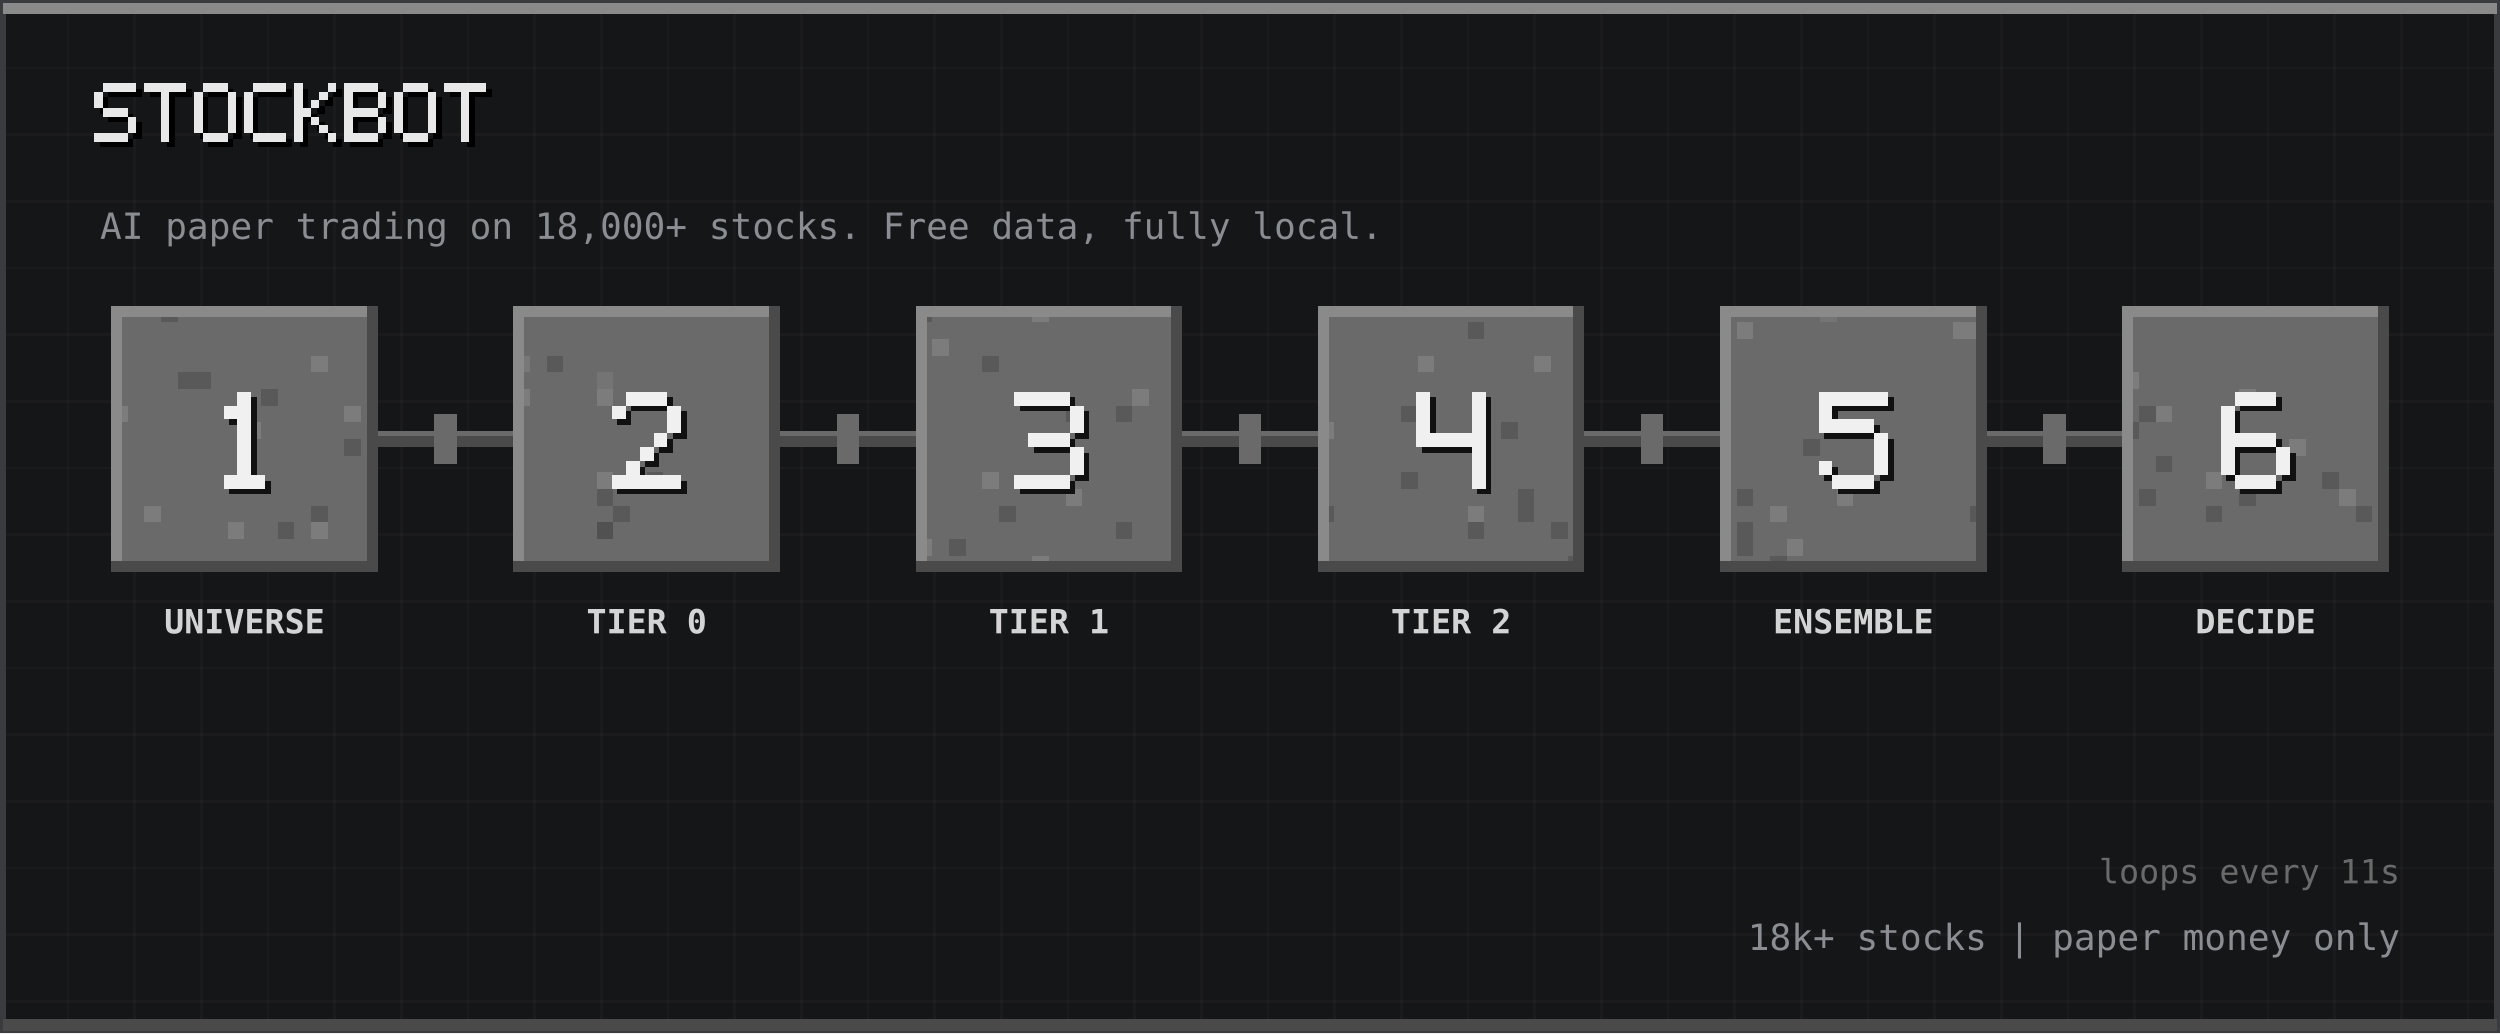
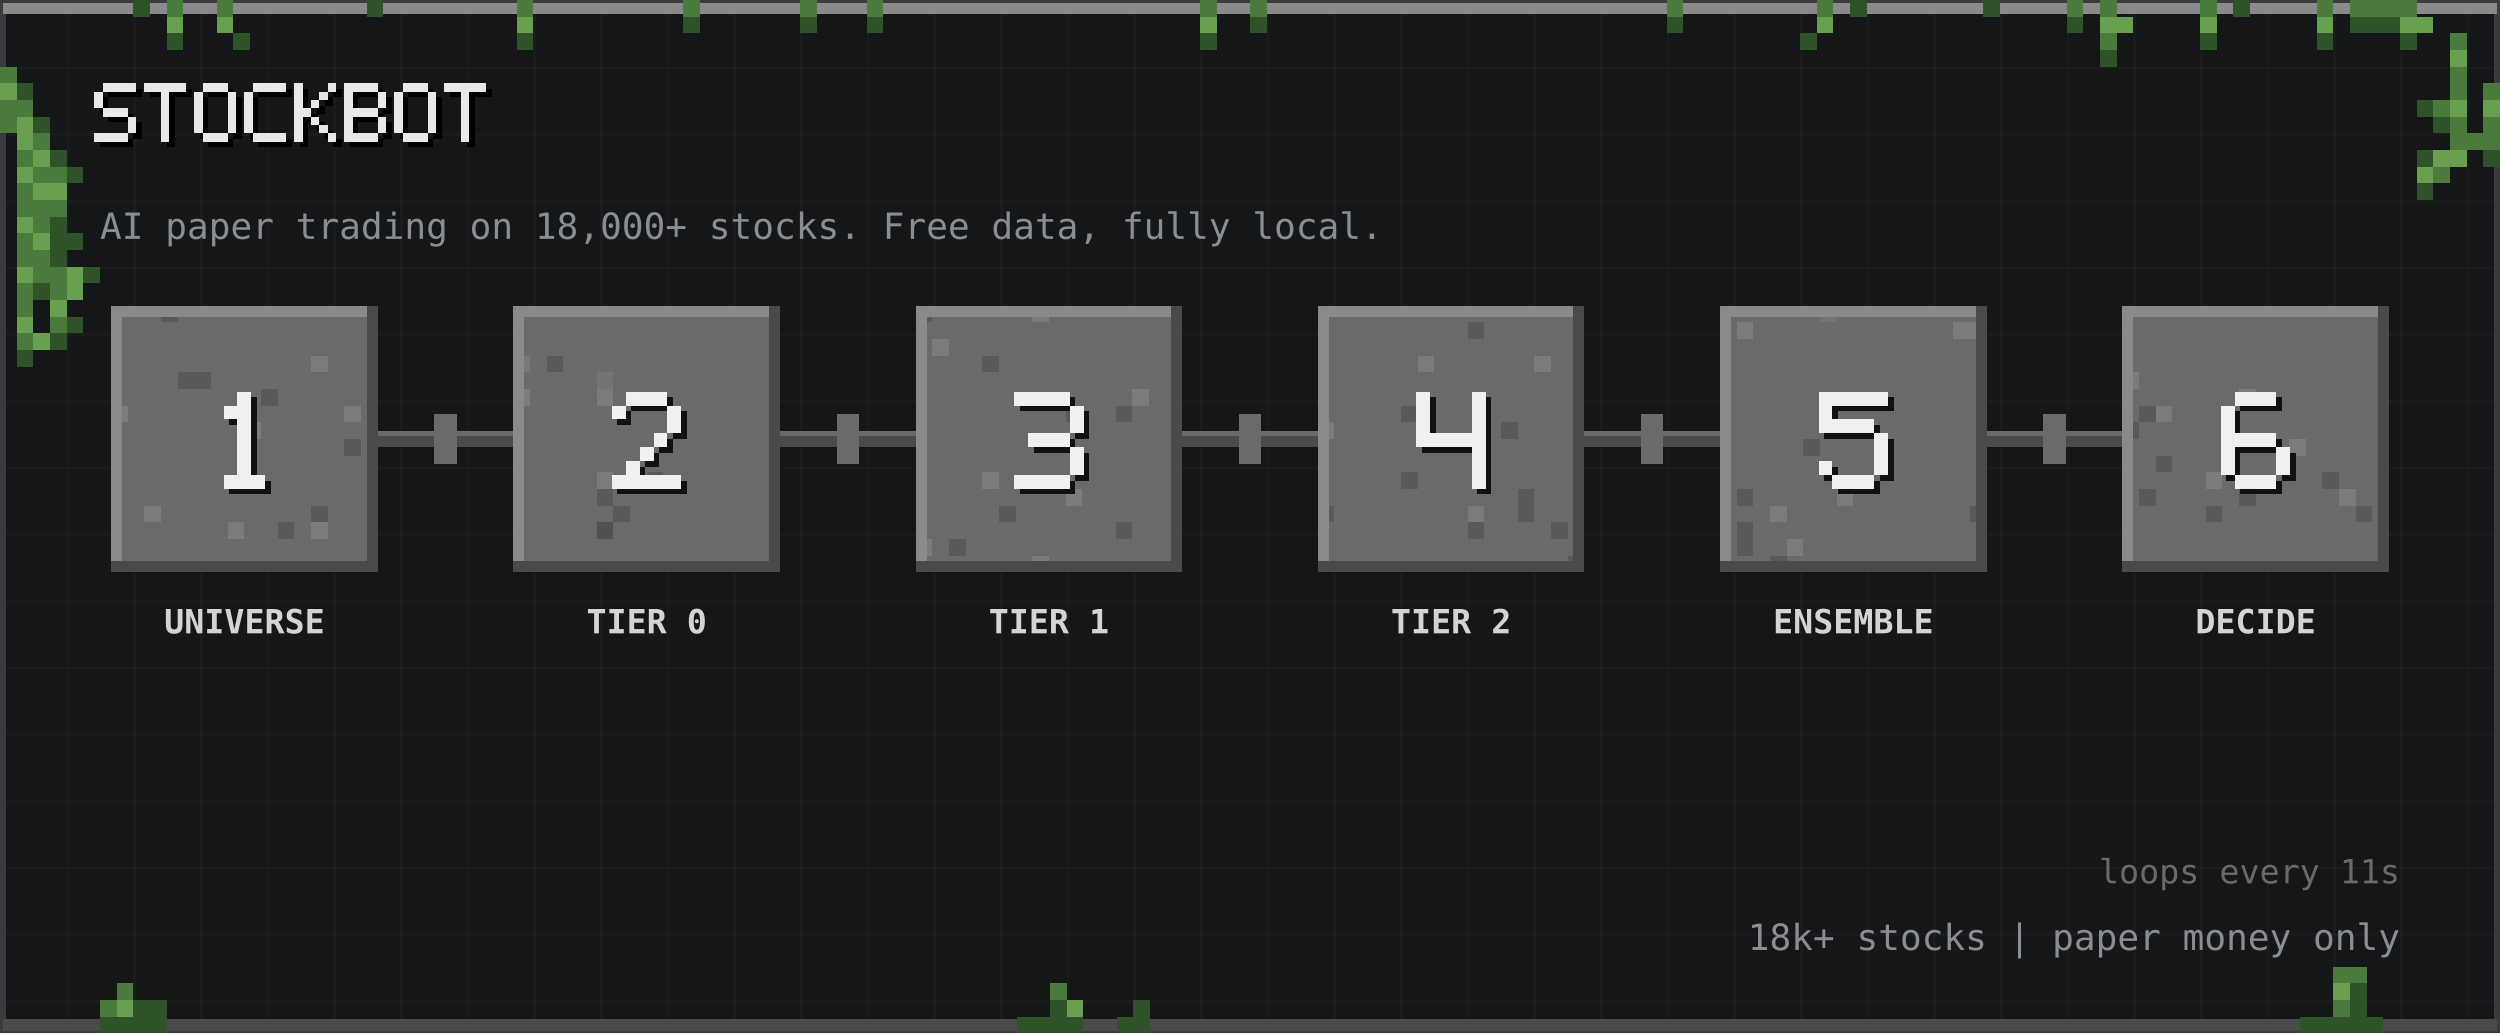
<svg xmlns="http://www.w3.org/2000/svg" width="900" height="372" viewBox="0 0 900 372" shape-rendering="crispEdges" role="img" aria-label="StockBot pipeline animation">
  <style>@keyframes h0{0%,3.51%{opacity:0}4.51%,17.54%{opacity:1}18.74%,100%{opacity:0}}.h0{animation:h0 11.4s linear infinite}@keyframes c0{0%,3.51%{opacity:0;transform:translateX(-8px)}4.51%,17.04%{opacity:1;transform:none}18.34%,100%{opacity:0}}.c0{animation:c0 11.4s linear infinite}@keyframes h1{0%,17.54%{opacity:0}18.54%,31.58%{opacity:1}32.78%,100%{opacity:0}}.h1{animation:h1 11.4s linear infinite}@keyframes c1{0%,17.54%{opacity:0;transform:translateX(-8px)}18.54%,31.08%{opacity:1;transform:none}32.38%,100%{opacity:0}}.c1{animation:c1 11.4s linear infinite}@keyframes h2{0%,31.58%{opacity:0}32.58%,45.61%{opacity:1}46.81%,100%{opacity:0}}.h2{animation:h2 11.4s linear infinite}@keyframes c2{0%,31.58%{opacity:0;transform:translateX(-8px)}32.58%,45.11%{opacity:1;transform:none}46.41%,100%{opacity:0}}.c2{animation:c2 11.4s linear infinite}@keyframes h3{0%,45.61%{opacity:0}46.61%,59.65%{opacity:1}60.85%,100%{opacity:0}}.h3{animation:h3 11.4s linear infinite}@keyframes c3{0%,45.61%{opacity:0;transform:translateX(-8px)}46.61%,59.15%{opacity:1;transform:none}60.45%,100%{opacity:0}}.c3{animation:c3 11.4s linear infinite}@keyframes h4{0%,59.65%{opacity:0}60.65%,73.68%{opacity:1}74.88%,100%{opacity:0}}.h4{animation:h4 11.4s linear infinite}@keyframes c4{0%,59.65%{opacity:0;transform:translateX(-8px)}60.65%,73.18%{opacity:1;transform:none}74.48%,100%{opacity:0}}.c4{animation:c4 11.4s linear infinite}@keyframes h5{0%,73.68%{opacity:0}74.68%,87.72%{opacity:1}88.92%,100%{opacity:0}}.h5{animation:h5 11.4s linear infinite}@keyframes c5{0%,73.68%{opacity:0;transform:translateX(-8px)}74.68%,87.22%{opacity:1;transform:none}88.52%,100%{opacity:0}}.c5{animation:c5 11.4s linear infinite}@keyframes it{0%{transform:translateX(0);opacity:0}3.50%{opacity:0}3.51%{opacity:1;transform:translateX(0.0px)}11.23%{transform:translateX(0.0px)}17.54%{transform:translateX(144.8px)}25.26%{transform:translateX(144.8px)}31.58%{transform:translateX(289.6px)}39.30%{transform:translateX(289.6px)}45.61%{transform:translateX(434.4px)}53.33%{transform:translateX(434.4px)}59.65%{transform:translateX(579.2px)}67.37%{transform:translateX(579.2px)}73.68%{transform:translateX(724.0px)}81.40%{transform:translateX(724.0px)}87.52%{opacity:1;transform:translateX(724.0px)}88.72%,100%{opacity:0;transform:translateX(724.0px)}}.it{animation:it 11.4s linear infinite}</style>
  <rect width="900" height="372" fill="#151618" />
  <rect x="0" y="0" width="1" height="372" fill="#ffffff" opacity=".025" />
  <rect x="24" y="0" width="1" height="372" fill="#ffffff" opacity=".025" />
  <rect x="48" y="0" width="1" height="372" fill="#ffffff" opacity=".025" />
  <rect x="72" y="0" width="1" height="372" fill="#ffffff" opacity=".025" />
  <rect x="96" y="0" width="1" height="372" fill="#ffffff" opacity=".025" />
  <rect x="120" y="0" width="1" height="372" fill="#ffffff" opacity=".025" />
  <rect x="144" y="0" width="1" height="372" fill="#ffffff" opacity=".025" />
  <rect x="168" y="0" width="1" height="372" fill="#ffffff" opacity=".025" />
  <rect x="192" y="0" width="1" height="372" fill="#ffffff" opacity=".025" />
  <rect x="216" y="0" width="1" height="372" fill="#ffffff" opacity=".025" />
  <rect x="240" y="0" width="1" height="372" fill="#ffffff" opacity=".025" />
  <rect x="264" y="0" width="1" height="372" fill="#ffffff" opacity=".025" />
  <rect x="288" y="0" width="1" height="372" fill="#ffffff" opacity=".025" />
  <rect x="312" y="0" width="1" height="372" fill="#ffffff" opacity=".025" />
  <rect x="336" y="0" width="1" height="372" fill="#ffffff" opacity=".025" />
  <rect x="360" y="0" width="1" height="372" fill="#ffffff" opacity=".025" />
  <rect x="384" y="0" width="1" height="372" fill="#ffffff" opacity=".025" />
  <rect x="408" y="0" width="1" height="372" fill="#ffffff" opacity=".025" />
  <rect x="432" y="0" width="1" height="372" fill="#ffffff" opacity=".025" />
  <rect x="456" y="0" width="1" height="372" fill="#ffffff" opacity=".025" />
  <rect x="480" y="0" width="1" height="372" fill="#ffffff" opacity=".025" />
  <rect x="504" y="0" width="1" height="372" fill="#ffffff" opacity=".025" />
  <rect x="528" y="0" width="1" height="372" fill="#ffffff" opacity=".025" />
  <rect x="552" y="0" width="1" height="372" fill="#ffffff" opacity=".025" />
  <rect x="576" y="0" width="1" height="372" fill="#ffffff" opacity=".025" />
  <rect x="600" y="0" width="1" height="372" fill="#ffffff" opacity=".025" />
  <rect x="624" y="0" width="1" height="372" fill="#ffffff" opacity=".025" />
  <rect x="648" y="0" width="1" height="372" fill="#ffffff" opacity=".025" />
  <rect x="672" y="0" width="1" height="372" fill="#ffffff" opacity=".025" />
  <rect x="696" y="0" width="1" height="372" fill="#ffffff" opacity=".025" />
  <rect x="720" y="0" width="1" height="372" fill="#ffffff" opacity=".025" />
  <rect x="744" y="0" width="1" height="372" fill="#ffffff" opacity=".025" />
  <rect x="768" y="0" width="1" height="372" fill="#ffffff" opacity=".025" />
  <rect x="792" y="0" width="1" height="372" fill="#ffffff" opacity=".025" />
  <rect x="816" y="0" width="1" height="372" fill="#ffffff" opacity=".025" />
  <rect x="840" y="0" width="1" height="372" fill="#ffffff" opacity=".025" />
  <rect x="864" y="0" width="1" height="372" fill="#ffffff" opacity=".025" />
  <rect x="888" y="0" width="1" height="372" fill="#ffffff" opacity=".025" />
  <rect x="0" y="0" width="900" height="1" fill="#ffffff" opacity=".025" />
  <rect x="0" y="24" width="900" height="1" fill="#ffffff" opacity=".025" />
  <rect x="0" y="48" width="900" height="1" fill="#ffffff" opacity=".025" />
  <rect x="0" y="72" width="900" height="1" fill="#ffffff" opacity=".025" />
  <rect x="0" y="96" width="900" height="1" fill="#ffffff" opacity=".025" />
  <rect x="0" y="120" width="900" height="1" fill="#ffffff" opacity=".025" />
  <rect x="0" y="144" width="900" height="1" fill="#ffffff" opacity=".025" />
  <rect x="0" y="168" width="900" height="1" fill="#ffffff" opacity=".025" />
  <rect x="0" y="192" width="900" height="1" fill="#ffffff" opacity=".025" />
  <rect x="0" y="216" width="900" height="1" fill="#ffffff" opacity=".025" />
  <rect x="0" y="240" width="900" height="1" fill="#ffffff" opacity=".025" />
  <rect x="0" y="264" width="900" height="1" fill="#ffffff" opacity=".025" />
  <rect x="0" y="288" width="900" height="1" fill="#ffffff" opacity=".025" />
  <rect x="0" y="312" width="900" height="1" fill="#ffffff" opacity=".025" />
  <rect x="0" y="336" width="900" height="1" fill="#ffffff" opacity=".025" />
  <rect x="0" y="360" width="900" height="1" fill="#ffffff" opacity=".025" />
  <rect x="1" y="1" width="898" height="370" fill="none" stroke="#3a3b3f" stroke-width="2" />
  <rect x="1" y="1" width="898" height="4" fill="#8a8a8a" />
  <rect x="1" y="367" width="898" height="4" fill="#4a4a4a" />
  <path fill="#000000" d="M39 32h12v3h-12zM36 35h3v3h-3zM36 38h3v3h-3zM39 41h9v3h-9zM48 44h3v3h-3zM48 47h3v3h-3zM36 50h12v3h-12zM54 32h15v3h-15zM60 35h3v3h-3zM60 38h3v3h-3zM60 41h3v3h-3zM60 44h3v3h-3zM60 47h3v3h-3zM60 50h3v3h-3zM75 32h9v3h-9zM72 35h3v3h-3zM84 35h3v3h-3zM72 38h3v3h-3zM84 38h3v3h-3zM72 41h3v3h-3zM84 41h3v3h-3zM72 44h3v3h-3zM84 44h3v3h-3zM72 47h3v3h-3zM84 47h3v3h-3zM75 50h9v3h-9zM93 32h12v3h-12zM90 35h3v3h-3zM90 38h3v3h-3zM90 41h3v3h-3zM90 44h3v3h-3zM90 47h3v3h-3zM93 50h12v3h-12zM108 32h3v3h-3zM120 32h3v3h-3zM108 35h3v3h-3zM117 35h3v3h-3zM108 38h3v3h-3zM114 38h3v3h-3zM108 41h6v3h-6zM108 44h3v3h-3zM114 44h3v3h-3zM108 47h3v3h-3zM117 47h3v3h-3zM108 50h3v3h-3zM120 50h3v3h-3zM126 32h12v3h-12zM126 35h3v3h-3zM138 35h3v3h-3zM126 38h3v3h-3zM138 38h3v3h-3zM126 41h12v3h-12zM126 44h3v3h-3zM138 44h3v3h-3zM126 47h3v3h-3zM138 47h3v3h-3zM126 50h12v3h-12zM147 32h9v3h-9zM144 35h3v3h-3zM156 35h3v3h-3zM144 38h3v3h-3zM156 38h3v3h-3zM144 41h3v3h-3zM156 41h3v3h-3zM144 44h3v3h-3zM156 44h3v3h-3zM144 47h3v3h-3zM156 47h3v3h-3zM147 50h9v3h-9zM162 32h15v3h-15zM168 35h3v3h-3zM168 38h3v3h-3zM168 41h3v3h-3zM168 44h3v3h-3zM168 47h3v3h-3zM168 50h3v3h-3z" />
  <path fill="#e8e8e8" d="M37 30h12v3h-12zM34 33h3v3h-3zM34 36h3v3h-3zM37 39h9v3h-9zM46 42h3v3h-3zM46 45h3v3h-3zM34 48h12v3h-12zM52 30h15v3h-15zM58 33h3v3h-3zM58 36h3v3h-3zM58 39h3v3h-3zM58 42h3v3h-3zM58 45h3v3h-3zM58 48h3v3h-3zM73 30h9v3h-9zM70 33h3v3h-3zM82 33h3v3h-3zM70 36h3v3h-3zM82 36h3v3h-3zM70 39h3v3h-3zM82 39h3v3h-3zM70 42h3v3h-3zM82 42h3v3h-3zM70 45h3v3h-3zM82 45h3v3h-3zM73 48h9v3h-9zM91 30h12v3h-12zM88 33h3v3h-3zM88 36h3v3h-3zM88 39h3v3h-3zM88 42h3v3h-3zM88 45h3v3h-3zM91 48h12v3h-12zM106 30h3v3h-3zM118 30h3v3h-3zM106 33h3v3h-3zM115 33h3v3h-3zM106 36h3v3h-3zM112 36h3v3h-3zM106 39h6v3h-6zM106 42h3v3h-3zM112 42h3v3h-3zM106 45h3v3h-3zM115 45h3v3h-3zM106 48h3v3h-3zM118 48h3v3h-3zM124 30h12v3h-12zM124 33h3v3h-3zM136 33h3v3h-3zM124 36h3v3h-3zM136 36h3v3h-3zM124 39h12v3h-12zM124 42h3v3h-3zM136 42h3v3h-3zM124 45h3v3h-3zM136 45h3v3h-3zM124 48h12v3h-12zM145 30h9v3h-9zM142 33h3v3h-3zM154 33h3v3h-3zM142 36h3v3h-3zM154 36h3v3h-3zM142 39h3v3h-3zM154 39h3v3h-3zM142 42h3v3h-3zM154 42h3v3h-3zM142 45h3v3h-3zM154 45h3v3h-3zM145 48h9v3h-9zM160 30h15v3h-15zM166 33h3v3h-3zM166 36h3v3h-3zM166 39h3v3h-3zM166 42h3v3h-3zM166 45h3v3h-3zM166 48h3v3h-3z" />
  <text x="36" y="86" font-size="13" fill="#8a8d92" font-family="'DejaVu Sans Mono',Consolas,'Courier New',monospace">AI paper trading on 18,000+ stocks. Free data, fully local.</text>
  <rect x="88.0" y="155" width="724.0" height="6" fill="#4a4a4a" />
  <rect x="88.0" y="155" width="724.0" height="2" fill="#6a6a6a" />
  <rect x="156.4" y="149" width="8" height="18" fill="#6a6a6a" />
  <rect x="301.2" y="149" width="8" height="18" fill="#6a6a6a" />
  <rect x="446.0" y="149" width="8" height="18" fill="#6a6a6a" />
  <rect x="590.8" y="149" width="8" height="18" fill="#6a6a6a" />
  <rect x="735.6" y="149" width="8" height="18" fill="#6a6a6a" />
  <rect x="40.0" y="110.0" width="96" height="96" fill="#6a6a6a" />
  <rect x="58.0" y="110.0" width="6" height="6" fill="#4a4a4a" opacity=".55" />
  <rect x="88.0" y="152.0" width="6" height="6" fill="#8a8a8a" opacity=".55" />
  <rect x="124.0" y="158.0" width="6" height="6" fill="#4a4a4a" opacity=".55" />
  <rect x="70.0" y="134.0" width="6" height="6" fill="#4a4a4a" opacity=".55" />
  <rect x="64.0" y="134.0" width="6" height="6" fill="#4a4a4a" opacity=".55" />
  <rect x="112.0" y="182.0" width="6" height="6" fill="#4a4a4a" opacity=".55" />
  <rect x="40.0" y="146.0" width="6" height="6" fill="#8a8a8a" opacity=".55" />
  <rect x="52.0" y="182.0" width="6" height="6" fill="#8a8a8a" opacity=".55" />
  <rect x="112.0" y="128.0" width="6" height="6" fill="#8a8a8a" opacity=".55" />
  <rect x="112.0" y="188.0" width="6" height="6" fill="#8a8a8a" opacity=".55" />
  <rect x="82.0" y="188.0" width="6" height="6" fill="#8a8a8a" opacity=".55" />
  <rect x="94.0" y="140.0" width="6" height="6" fill="#4a4a4a" opacity=".55" />
  <rect x="100.0" y="188.0" width="6" height="6" fill="#4a4a4a" opacity=".55" />
  <rect x="124.0" y="146.0" width="6" height="6" fill="#8a8a8a" opacity=".55" />
  <rect x="40.0" y="110.0" width="96" height="4" fill="#8a8a8a" />
  <rect x="40.0" y="110.0" width="4" height="96" fill="#8a8a8a" />
  <rect x="40.0" y="202.0" width="96" height="4" fill="#4a4a4a" />
  <rect x="132.0" y="110.0" width="4" height="96" fill="#4a4a4a" />
  <path fill="#111111" d="M87.5 143h5v5h-5zM82.5 148h10v5h-10zM87.5 153h5v5h-5zM87.5 158h5v5h-5zM87.5 163h5v5h-5zM87.5 168h5v5h-5zM82.5 173h15v5h-15z" />
  <path fill="#f0f0f0" d="M85.5 141h5v5h-5zM80.5 146h10v5h-10zM85.5 151h5v5h-5zM85.5 156h5v5h-5zM85.5 161h5v5h-5zM85.5 166h5v5h-5zM80.5 171h15v5h-15z" />
  <g class="h0" opacity="0">
    <rect x="36.0" y="106.0" width="104" height="104" fill="none" stroke="#d9a441" stroke-width="4" />
  </g>
  <text x="88.0" y="228.0" font-size="12" font-weight="bold" text-anchor="middle" fill="#d4d4d4" font-family="'DejaVu Sans Mono',Consolas,'Courier New',monospace">UNIVERSE</text>
  <g class="c0" opacity="0">
    <text x="36" y="292" font-size="12" fill="#d9a441" font-family="'DejaVu Sans Mono',Consolas,'Courier New',monospace">STEP 1 OF 6</text>
    <text x="36" y="318" font-size="17" font-weight="bold" fill="#eeeeee" font-family="'DejaVu Sans Mono',Consolas,'Courier New',monospace">Universe</text>
    <text x="36" y="342" font-size="14" fill="#d4d4d4" font-family="'DejaVu Sans Mono',Consolas,'Courier New',monospace">18k+ US and India tickers from NASDAQ, NSE and BSE lists</text>
  </g>
  <rect x="184.8" y="110.0" width="96" height="96" fill="#6a6a6a" />
  <rect x="214.8" y="134.0" width="6" height="6" fill="#4a4a4a" opacity=".55" />
  <rect x="214.8" y="188.0" width="6" height="6" fill="#4a4a4a" opacity=".55" />
  <rect x="184.8" y="128.0" width="6" height="6" fill="#8a8a8a" opacity=".55" />
  <rect x="214.8" y="170.0" width="6" height="6" fill="#8a8a8a" opacity=".55" />
  <rect x="184.8" y="128.0" width="6" height="6" fill="#4a4a4a" opacity=".55" />
  <rect x="232.8" y="170.0" width="6" height="6" fill="#4a4a4a" opacity=".55" />
  <rect x="214.8" y="140.0" width="6" height="6" fill="#8a8a8a" opacity=".55" />
  <rect x="220.8" y="182.0" width="6" height="6" fill="#4a4a4a" opacity=".55" />
  <rect x="196.8" y="128.0" width="6" height="6" fill="#4a4a4a" opacity=".55" />
  <rect x="214.8" y="176.0" width="6" height="6" fill="#4a4a4a" opacity=".55" />
  <rect x="214.8" y="134.0" width="6" height="6" fill="#8a8a8a" opacity=".55" />
  <rect x="184.8" y="140.0" width="6" height="6" fill="#8a8a8a" opacity=".55" />
  <rect x="184.8" y="128.0" width="6" height="6" fill="#8a8a8a" opacity=".55" />
  <rect x="214.8" y="188.0" width="6" height="6" fill="#4a4a4a" opacity=".55" />
  <rect x="184.8" y="110.0" width="96" height="4" fill="#8a8a8a" />
  <rect x="184.8" y="110.0" width="4" height="96" fill="#8a8a8a" />
  <rect x="184.8" y="202.0" width="96" height="4" fill="#4a4a4a" />
  <rect x="276.8" y="110.0" width="4" height="96" fill="#4a4a4a" />
  <path fill="#111111" d="M227.3 143h15v5h-15zM222.3 148h5v5h-5zM242.3 148h5v5h-5zM242.3 153h5v5h-5zM237.3 158h5v5h-5zM232.3 163h5v5h-5zM227.3 168h5v5h-5zM222.3 173h25v5h-25z" />
  <path fill="#f0f0f0" d="M225.3 141h15v5h-15zM220.3 146h5v5h-5zM240.3 146h5v5h-5zM240.3 151h5v5h-5zM235.3 156h5v5h-5zM230.3 161h5v5h-5zM225.3 166h5v5h-5zM220.3 171h25v5h-25z" />
  <g class="h1" opacity="0">
    <rect x="180.8" y="106.0" width="104" height="104" fill="none" stroke="#d9a441" stroke-width="4" />
  </g>
  <text x="232.8" y="228.0" font-size="12" font-weight="bold" text-anchor="middle" fill="#d4d4d4" font-family="'DejaVu Sans Mono',Consolas,'Courier New',monospace">TIER 0</text>
  <g class="c1" opacity="0">
    <text x="36" y="292" font-size="12" fill="#d9a441" font-family="'DejaVu Sans Mono',Consolas,'Courier New',monospace">STEP 2 OF 6</text>
    <text x="36" y="318" font-size="17" font-weight="bold" fill="#eeeeee" font-family="'DejaVu Sans Mono',Consolas,'Courier New',monospace">Tier 0</text>
    <text x="36" y="342" font-size="14" fill="#d4d4d4" font-family="'DejaVu Sans Mono',Consolas,'Courier New',monospace">Daily end-of-day fetch for every filtered stock</text>
  </g>
  <rect x="329.6" y="110.0" width="96" height="96" fill="#6a6a6a" />
  <rect x="407.6" y="140.0" width="6" height="6" fill="#8a8a8a" opacity=".55" />
  <rect x="341.6" y="194.0" width="6" height="6" fill="#4a4a4a" opacity=".55" />
  <rect x="371.6" y="200.0" width="6" height="6" fill="#8a8a8a" opacity=".55" />
  <rect x="371.6" y="110.0" width="6" height="6" fill="#8a8a8a" opacity=".55" />
  <rect x="359.6" y="182.0" width="6" height="6" fill="#4a4a4a" opacity=".55" />
  <rect x="383.6" y="146.0" width="6" height="6" fill="#4a4a4a" opacity=".55" />
  <rect x="383.6" y="176.0" width="6" height="6" fill="#8a8a8a" opacity=".55" />
  <rect x="401.6" y="188.0" width="6" height="6" fill="#4a4a4a" opacity=".55" />
  <rect x="335.6" y="122.0" width="6" height="6" fill="#8a8a8a" opacity=".55" />
  <rect x="401.6" y="146.0" width="6" height="6" fill="#4a4a4a" opacity=".55" />
  <rect x="353.6" y="128.0" width="6" height="6" fill="#4a4a4a" opacity=".55" />
  <rect x="329.6" y="194.0" width="6" height="6" fill="#8a8a8a" opacity=".55" />
  <rect x="353.6" y="170.0" width="6" height="6" fill="#8a8a8a" opacity=".55" />
  <rect x="329.6" y="110.0" width="6" height="6" fill="#4a4a4a" opacity=".55" />
  <rect x="329.6" y="110.0" width="96" height="4" fill="#8a8a8a" />
  <rect x="329.6" y="110.0" width="4" height="96" fill="#8a8a8a" />
  <rect x="329.6" y="202.0" width="96" height="4" fill="#4a4a4a" />
  <rect x="421.6" y="110.0" width="4" height="96" fill="#4a4a4a" />
  <path fill="#111111" d="M367.1 143h20v5h-20zM387.1 148h5v5h-5zM387.1 153h5v5h-5zM372.1 158h15v5h-15zM387.1 163h5v5h-5zM387.1 168h5v5h-5zM367.1 173h20v5h-20z" />
  <path fill="#f0f0f0" d="M365.1 141h20v5h-20zM385.1 146h5v5h-5zM385.1 151h5v5h-5zM370.1 156h15v5h-15zM385.1 161h5v5h-5zM385.1 166h5v5h-5zM365.1 171h20v5h-20z" />
  <g class="h2" opacity="0">
    <rect x="325.6" y="106.0" width="104" height="104" fill="none" stroke="#d9a441" stroke-width="4" />
  </g>
  <text x="377.6" y="228.0" font-size="12" font-weight="bold" text-anchor="middle" fill="#d4d4d4" font-family="'DejaVu Sans Mono',Consolas,'Courier New',monospace">TIER 1</text>
  <g class="c2" opacity="0">
    <text x="36" y="292" font-size="12" fill="#d9a441" font-family="'DejaVu Sans Mono',Consolas,'Courier New',monospace">STEP 3 OF 6</text>
    <text x="36" y="318" font-size="17" font-weight="bold" fill="#eeeeee" font-family="'DejaVu Sans Mono',Consolas,'Courier New',monospace">Tier 1</text>
    <text x="36" y="342" font-size="14" fill="#d4d4d4" font-family="'DejaVu Sans Mono',Consolas,'Courier New',monospace">Hourly intraday pass on the top 1,000 candidates</text>
  </g>
  <rect x="474.4" y="110.0" width="96" height="96" fill="#6a6a6a" />
  <rect x="528.4" y="188.0" width="6" height="6" fill="#4a4a4a" opacity=".55" />
  <rect x="510.4" y="128.0" width="6" height="6" fill="#8a8a8a" opacity=".55" />
  <rect x="558.4" y="188.0" width="6" height="6" fill="#4a4a4a" opacity=".55" />
  <rect x="546.4" y="176.0" width="6" height="6" fill="#4a4a4a" opacity=".55" />
  <rect x="474.4" y="152.0" width="6" height="6" fill="#8a8a8a" opacity=".55" />
  <rect x="564.4" y="200.0" width="6" height="6" fill="#4a4a4a" opacity=".55" />
  <rect x="540.4" y="152.0" width="6" height="6" fill="#4a4a4a" opacity=".55" />
  <rect x="474.4" y="182.0" width="6" height="6" fill="#4a4a4a" opacity=".55" />
  <rect x="528.4" y="116.0" width="6" height="6" fill="#4a4a4a" opacity=".55" />
  <rect x="528.4" y="182.0" width="6" height="6" fill="#8a8a8a" opacity=".55" />
  <rect x="504.4" y="146.0" width="6" height="6" fill="#4a4a4a" opacity=".55" />
  <rect x="552.4" y="128.0" width="6" height="6" fill="#8a8a8a" opacity=".55" />
  <rect x="504.4" y="170.0" width="6" height="6" fill="#4a4a4a" opacity=".55" />
  <rect x="546.4" y="182.0" width="6" height="6" fill="#4a4a4a" opacity=".55" />
  <rect x="474.4" y="110.0" width="96" height="4" fill="#8a8a8a" />
  <rect x="474.4" y="110.0" width="4" height="96" fill="#8a8a8a" />
  <rect x="474.4" y="202.0" width="96" height="4" fill="#4a4a4a" />
  <rect x="566.4" y="110.0" width="4" height="96" fill="#4a4a4a" />
  <path fill="#111111" d="M511.9 143h5v5h-5zM531.9 143h5v5h-5zM511.9 148h5v5h-5zM531.9 148h5v5h-5zM511.9 153h5v5h-5zM531.9 153h5v5h-5zM511.9 158h25v5h-25zM531.9 163h5v5h-5zM531.9 168h5v5h-5zM531.9 173h5v5h-5z" />
  <path fill="#f0f0f0" d="M509.9 141h5v5h-5zM529.9 141h5v5h-5zM509.9 146h5v5h-5zM529.9 146h5v5h-5zM509.9 151h5v5h-5zM529.9 151h5v5h-5zM509.9 156h25v5h-25zM529.9 161h5v5h-5zM529.9 166h5v5h-5zM529.9 171h5v5h-5z" />
  <g class="h3" opacity="0">
    <rect x="470.4" y="106.0" width="104" height="104" fill="none" stroke="#d9a441" stroke-width="4" />
  </g>
  <text x="522.4" y="228.0" font-size="12" font-weight="bold" text-anchor="middle" fill="#d4d4d4" font-family="'DejaVu Sans Mono',Consolas,'Courier New',monospace">TIER 2</text>
  <g class="c3" opacity="0">
    <text x="36" y="292" font-size="12" fill="#d9a441" font-family="'DejaVu Sans Mono',Consolas,'Courier New',monospace">STEP 4 OF 6</text>
    <text x="36" y="318" font-size="17" font-weight="bold" fill="#eeeeee" font-family="'DejaVu Sans Mono',Consolas,'Courier New',monospace">Tier 2</text>
    <text x="36" y="342" font-size="14" fill="#d4d4d4" font-family="'DejaVu Sans Mono',Consolas,'Courier New',monospace">15-minute deep analysis of the top 200 stocks</text>
  </g>
  <rect x="619.2" y="110.0" width="96" height="96" fill="#6a6a6a" />
  <rect x="703.2" y="116.0" width="6" height="6" fill="#8a8a8a" opacity=".55" />
  <rect x="661.2" y="176.0" width="6" height="6" fill="#8a8a8a" opacity=".55" />
  <rect x="709.2" y="116.0" width="6" height="6" fill="#8a8a8a" opacity=".55" />
  <rect x="709.2" y="182.0" width="6" height="6" fill="#4a4a4a" opacity=".55" />
  <rect x="625.2" y="188.0" width="6" height="6" fill="#4a4a4a" opacity=".55" />
  <rect x="625.2" y="176.0" width="6" height="6" fill="#4a4a4a" opacity=".55" />
  <rect x="625.2" y="194.0" width="6" height="6" fill="#4a4a4a" opacity=".55" />
  <rect x="637.2" y="200.0" width="6" height="6" fill="#4a4a4a" opacity=".55" />
  <rect x="649.2" y="158.0" width="6" height="6" fill="#4a4a4a" opacity=".55" />
  <rect x="625.2" y="116.0" width="6" height="6" fill="#8a8a8a" opacity=".55" />
  <rect x="637.2" y="182.0" width="6" height="6" fill="#8a8a8a" opacity=".55" />
  <rect x="643.2" y="194.0" width="6" height="6" fill="#8a8a8a" opacity=".55" />
  <rect x="655.2" y="110.0" width="6" height="6" fill="#4a4a4a" opacity=".55" />
  <rect x="655.2" y="110.0" width="6" height="6" fill="#8a8a8a" opacity=".55" />
  <rect x="619.2" y="110.0" width="96" height="4" fill="#8a8a8a" />
  <rect x="619.2" y="110.0" width="4" height="96" fill="#8a8a8a" />
  <rect x="619.2" y="202.0" width="96" height="4" fill="#4a4a4a" />
  <rect x="711.2" y="110.0" width="4" height="96" fill="#4a4a4a" />
  <path fill="#111111" d="M656.7 143h25v5h-25zM656.7 148h5v5h-5zM656.7 153h20v5h-20zM676.7 158h5v5h-5zM676.7 163h5v5h-5zM656.7 168h5v5h-5zM676.7 168h5v5h-5zM661.7 173h15v5h-15z" />
  <path fill="#f0f0f0" d="M654.7 141h25v5h-25zM654.7 146h5v5h-5zM654.7 151h20v5h-20zM674.7 156h5v5h-5zM674.7 161h5v5h-5zM654.7 166h5v5h-5zM674.7 166h5v5h-5zM659.7 171h15v5h-15z" />
  <g class="h4" opacity="0">
    <rect x="615.2" y="106.0" width="104" height="104" fill="none" stroke="#d9a441" stroke-width="4" />
  </g>
  <text x="667.2" y="228.0" font-size="12" font-weight="bold" text-anchor="middle" fill="#d4d4d4" font-family="'DejaVu Sans Mono',Consolas,'Courier New',monospace">ENSEMBLE</text>
  <g class="c4" opacity="0">
    <text x="36" y="292" font-size="12" fill="#d9a441" font-family="'DejaVu Sans Mono',Consolas,'Courier New',monospace">STEP 5 OF 6</text>
    <text x="36" y="318" font-size="17" font-weight="bold" fill="#eeeeee" font-family="'DejaVu Sans Mono',Consolas,'Courier New',monospace">Ensemble</text>
    <text x="36" y="342" font-size="14" fill="#d4d4d4" font-family="'DejaVu Sans Mono',Consolas,'Courier New',monospace">GNN 35%, XGBoost 25%, FinBERT 20%, SEC fundamentals 20%</text>
  </g>
  <rect x="764.0" y="110.0" width="96" height="96" fill="#6a6a6a" />
  <rect x="806.0" y="140.0" width="6" height="6" fill="#8a8a8a" opacity=".55" />
  <rect x="776.0" y="146.0" width="6" height="6" fill="#8a8a8a" opacity=".55" />
  <rect x="794.0" y="182.0" width="6" height="6" fill="#4a4a4a" opacity=".55" />
  <rect x="770.0" y="176.0" width="6" height="6" fill="#4a4a4a" opacity=".55" />
  <rect x="806.0" y="176.0" width="6" height="6" fill="#4a4a4a" opacity=".55" />
  <rect x="794.0" y="170.0" width="6" height="6" fill="#8a8a8a" opacity=".55" />
  <rect x="764.0" y="134.0" width="6" height="6" fill="#8a8a8a" opacity=".55" />
  <rect x="764.0" y="152.0" width="6" height="6" fill="#4a4a4a" opacity=".55" />
  <rect x="842.0" y="176.0" width="6" height="6" fill="#8a8a8a" opacity=".55" />
  <rect x="836.0" y="170.0" width="6" height="6" fill="#4a4a4a" opacity=".55" />
  <rect x="770.0" y="146.0" width="6" height="6" fill="#4a4a4a" opacity=".55" />
  <rect x="824.0" y="158.0" width="6" height="6" fill="#8a8a8a" opacity=".55" />
  <rect x="848.0" y="182.0" width="6" height="6" fill="#4a4a4a" opacity=".55" />
  <rect x="776.0" y="164.0" width="6" height="6" fill="#4a4a4a" opacity=".55" />
  <rect x="764.0" y="110.0" width="96" height="4" fill="#8a8a8a" />
  <rect x="764.0" y="110.0" width="4" height="96" fill="#8a8a8a" />
  <rect x="764.0" y="202.0" width="96" height="4" fill="#4a4a4a" />
  <rect x="856.0" y="110.0" width="4" height="96" fill="#4a4a4a" />
  <path fill="#111111" d="M806.5 143h15v5h-15zM801.5 148h5v5h-5zM801.5 153h5v5h-5zM801.5 158h20v5h-20zM801.5 163h5v5h-5zM821.5 163h5v5h-5zM801.5 168h5v5h-5zM821.5 168h5v5h-5zM806.5 173h15v5h-15z" />
  <path fill="#f0f0f0" d="M804.5 141h15v5h-15zM799.5 146h5v5h-5zM799.5 151h5v5h-5zM799.5 156h20v5h-20zM799.5 161h5v5h-5zM819.5 161h5v5h-5zM799.5 166h5v5h-5zM819.5 166h5v5h-5zM804.5 171h15v5h-15z" />
  <g class="h5" opacity="0">
    <rect x="760.0" y="106.0" width="104" height="104" fill="none" stroke="#d9a441" stroke-width="4" />
  </g>
  <text x="812.0" y="228.0" font-size="12" font-weight="bold" text-anchor="middle" fill="#d4d4d4" font-family="'DejaVu Sans Mono',Consolas,'Courier New',monospace">DECIDE</text>
  <g class="c5" opacity="0">
    <text x="36" y="292" font-size="12" fill="#d9a441" font-family="'DejaVu Sans Mono',Consolas,'Courier New',monospace">STEP 6 OF 6</text>
    <text x="36" y="318" font-size="17" font-weight="bold" fill="#eeeeee" font-family="'DejaVu Sans Mono',Consolas,'Courier New',monospace">Decide</text>
    <text x="36" y="342" font-size="14" fill="#d4d4d4" font-family="'DejaVu Sans Mono',Consolas,'Courier New',monospace">Paper trade above 70% confidence, no real money</text>
  </g>
  <g class="it" opacity="0">
    <rect x="81.0" y="180" width="14" height="14" fill="#d9a441" />
    <rect x="81.0" y="180" width="14" height="3" fill="#f3d089" />
    <rect x="81.0" y="191" width="14" height="3" fill="#9a7428" />
  </g>
  <text x="864" y="342" font-size="13" text-anchor="end" fill="#8a8d92" font-family="'DejaVu Sans Mono',Consolas,'Courier New',monospace">18k+ stocks | paper money only</text>
  <text x="864" y="318" font-size="12" text-anchor="end" fill="#6a6a6a" font-family="'DejaVu Sans Mono',Consolas,'Courier New',monospace">loops every 11s</text>
+   <g id="vines">
+     <rect x="48" y="0" width="6" height="6" fill="#2f5229" />
+     <rect x="60" y="0" width="6" height="6" fill="#4a7a3c" />
+     <rect x="78" y="0" width="6" height="6" fill="#4a7a3c" />
+     <rect x="132" y="0" width="6" height="6" fill="#2f5229" />
+     <rect x="186" y="0" width="6" height="6" fill="#4a7a3c" />
+     <rect x="246" y="0" width="6" height="6" fill="#4a7a3c" />
+     <rect x="288" y="0" width="6" height="6" fill="#4a7a3c" />
+     <rect x="312" y="0" width="6" height="6" fill="#4a7a3c" />
+     <rect x="432" y="0" width="6" height="6" fill="#4a7a3c" />
+     <rect x="450" y="0" width="6" height="6" fill="#4a7a3c" />
+     <rect x="600" y="0" width="6" height="6" fill="#4a7a3c" />
+     <rect x="654" y="0" width="6" height="6" fill="#4a7a3c" />
+     <rect x="666" y="0" width="6" height="6" fill="#2f5229" />
+     <rect x="714" y="0" width="6" height="6" fill="#2f5229" />
+     <rect x="744" y="0" width="6" height="6" fill="#4a7a3c" />
+     <rect x="756" y="0" width="6" height="6" fill="#4a7a3c" />
+     <rect x="792" y="0" width="6" height="6" fill="#4a7a3c" />
+     <rect x="804" y="0" width="6" height="6" fill="#2f5229" />
+     <rect x="834" y="0" width="6" height="6" fill="#4a7a3c" />
+     <rect x="846" y="0" width="6" height="6" fill="#4a7a3c" />
+     <rect x="852" y="0" width="6" height="6" fill="#4a7a3c" />
+     <rect x="858" y="0" width="6" height="6" fill="#4a7a3c" />
+     <rect x="864" y="0" width="6" height="6" fill="#4a7a3c" />
+     <rect x="60" y="6" width="6" height="6" fill="#69a04f" />
+     <rect x="78" y="6" width="6" height="6" fill="#69a04f" />
+     <rect x="186" y="6" width="6" height="6" fill="#69a04f" />
+     <rect x="246" y="6" width="6" height="6" fill="#2f5229" />
+     <rect x="288" y="6" width="6" height="6" fill="#2f5229" />
+     <rect x="312" y="6" width="6" height="6" fill="#2f5229" />
+     <rect x="432" y="6" width="6" height="6" fill="#69a04f" />
+     <rect x="450" y="6" width="6" height="6" fill="#2f5229" />
+     <rect x="600" y="6" width="6" height="6" fill="#2f5229" />
+     <rect x="654" y="6" width="6" height="6" fill="#69a04f" />
+     <rect x="744" y="6" width="6" height="6" fill="#2f5229" />
+     <rect x="756" y="6" width="6" height="6" fill="#69a04f" />
+     <rect x="762" y="6" width="6" height="6" fill="#69a04f" />
+     <rect x="792" y="6" width="6" height="6" fill="#69a04f" />
+     <rect x="834" y="6" width="6" height="6" fill="#69a04f" />
+     <rect x="846" y="6" width="6" height="6" fill="#2f5229" />
+     <rect x="852" y="6" width="6" height="6" fill="#2f5229" />
+     <rect x="858" y="6" width="6" height="6" fill="#2f5229" />
+     <rect x="864" y="6" width="6" height="6" fill="#69a04f" />
+     <rect x="870" y="6" width="6" height="6" fill="#69a04f" />
+     <rect x="60" y="12" width="6" height="6" fill="#2f5229" />
+     <rect x="84" y="12" width="6" height="6" fill="#2f5229" />
+     <rect x="186" y="12" width="6" height="6" fill="#2f5229" />
+     <rect x="432" y="12" width="6" height="6" fill="#2f5229" />
+     <rect x="648" y="12" width="6" height="6" fill="#2f5229" />
+     <rect x="756" y="12" width="6" height="6" fill="#4a7a3c" />
+     <rect x="792" y="12" width="6" height="6" fill="#2f5229" />
+     <rect x="834" y="12" width="6" height="6" fill="#2f5229" />
+     <rect x="864" y="12" width="6" height="6" fill="#2f5229" />
+     <rect x="882" y="12" width="6" height="6" fill="#4a7a3c" />
+     <rect x="756" y="18" width="6" height="6" fill="#2f5229" />
+     <rect x="882" y="18" width="6" height="6" fill="#69a04f" />
+     <rect x="0" y="24" width="6" height="6" fill="#4a7a3c" />
+     <rect x="882" y="24" width="6" height="6" fill="#4a7a3c" />
+     <rect x="0" y="30" width="6" height="6" fill="#69a04f" />
+     <rect x="6" y="30" width="6" height="6" fill="#2f5229" />
+     <rect x="882" y="30" width="6" height="6" fill="#4a7a3c" />
+     <rect x="894" y="30" width="6" height="6" fill="#4a7a3c" />
+     <rect x="0" y="36" width="6" height="6" fill="#4a7a3c" />
+     <rect x="6" y="36" width="6" height="6" fill="#4a7a3c" />
+     <rect x="870" y="36" width="6" height="6" fill="#2f5229" />
+     <rect x="876" y="36" width="6" height="6" fill="#4a7a3c" />
+     <rect x="882" y="36" width="6" height="6" fill="#69a04f" />
+     <rect x="894" y="36" width="6" height="6" fill="#69a04f" />
+     <rect x="0" y="42" width="6" height="6" fill="#4a7a3c" />
+     <rect x="6" y="42" width="6" height="6" fill="#69a04f" />
+     <rect x="12" y="42" width="6" height="6" fill="#2f5229" />
+     <rect x="876" y="42" width="6" height="6" fill="#2f5229" />
+     <rect x="882" y="42" width="6" height="6" fill="#4a7a3c" />
+     <rect x="894" y="42" width="6" height="6" fill="#4a7a3c" />
+     <rect x="6" y="48" width="6" height="6" fill="#69a04f" />
+     <rect x="12" y="48" width="6" height="6" fill="#4a7a3c" />
+     <rect x="882" y="48" width="6" height="6" fill="#4a7a3c" />
+     <rect x="888" y="48" width="6" height="6" fill="#4a7a3c" />
+     <rect x="894" y="48" width="6" height="6" fill="#4a7a3c" />
+     <rect x="6" y="54" width="6" height="6" fill="#4a7a3c" />
+     <rect x="12" y="54" width="6" height="6" fill="#69a04f" />
+     <rect x="18" y="54" width="6" height="6" fill="#2f5229" />
+     <rect x="870" y="54" width="6" height="6" fill="#2f5229" />
+     <rect x="876" y="54" width="6" height="6" fill="#69a04f" />
+     <rect x="882" y="54" width="6" height="6" fill="#69a04f" />
+     <rect x="894" y="54" width="6" height="6" fill="#2f5229" />
+     <rect x="6" y="60" width="6" height="6" fill="#69a04f" />
+     <rect x="12" y="60" width="6" height="6" fill="#4a7a3c" />
+     <rect x="18" y="60" width="6" height="6" fill="#4a7a3c" />
+     <rect x="24" y="60" width="6" height="6" fill="#2f5229" />
+     <rect x="870" y="60" width="6" height="6" fill="#69a04f" />
+     <rect x="876" y="60" width="6" height="6" fill="#4a7a3c" />
+     <rect x="6" y="66" width="6" height="6" fill="#4a7a3c" />
+     <rect x="12" y="66" width="6" height="6" fill="#69a04f" />
+     <rect x="18" y="66" width="6" height="6" fill="#69a04f" />
+     <rect x="870" y="66" width="6" height="6" fill="#2f5229" />
+     <rect x="6" y="72" width="6" height="6" fill="#4a7a3c" />
+     <rect x="12" y="72" width="6" height="6" fill="#4a7a3c" />
+     <rect x="18" y="72" width="6" height="6" fill="#4a7a3c" />
+     <rect x="6" y="78" width="6" height="6" fill="#69a04f" />
+     <rect x="12" y="78" width="6" height="6" fill="#4a7a3c" />
+     <rect x="18" y="78" width="6" height="6" fill="#2f5229" />
+     <rect x="6" y="84" width="6" height="6" fill="#4a7a3c" />
+     <rect x="12" y="84" width="6" height="6" fill="#69a04f" />
+     <rect x="18" y="84" width="6" height="6" fill="#2f5229" />
+     <rect x="24" y="84" width="6" height="6" fill="#2f5229" />
+     <rect x="6" y="90" width="6" height="6" fill="#4a7a3c" />
+     <rect x="12" y="90" width="6" height="6" fill="#4a7a3c" />
+     <rect x="18" y="90" width="6" height="6" fill="#2f5229" />
+     <rect x="6" y="96" width="6" height="6" fill="#69a04f" />
+     <rect x="12" y="96" width="6" height="6" fill="#4a7a3c" />
+     <rect x="18" y="96" width="6" height="6" fill="#4a7a3c" />
+     <rect x="24" y="96" width="6" height="6" fill="#69a04f" />
+     <rect x="30" y="96" width="6" height="6" fill="#2f5229" />
+     <rect x="6" y="102" width="6" height="6" fill="#4a7a3c" />
+     <rect x="12" y="102" width="6" height="6" fill="#2f5229" />
+     <rect x="18" y="102" width="6" height="6" fill="#4a7a3c" />
+     <rect x="24" y="102" width="6" height="6" fill="#69a04f" />
+     <rect x="6" y="108" width="6" height="6" fill="#4a7a3c" />
+     <rect x="18" y="108" width="6" height="6" fill="#69a04f" />
+     <rect x="6" y="114" width="6" height="6" fill="#69a04f" />
+     <rect x="18" y="114" width="6" height="6" fill="#4a7a3c" />
+     <rect x="24" y="114" width="6" height="6" fill="#2f5229" />
+     <rect x="6" y="120" width="6" height="6" fill="#4a7a3c" />
+     <rect x="12" y="120" width="6" height="6" fill="#69a04f" />
+     <rect x="18" y="120" width="6" height="6" fill="#2f5229" />
+     <rect x="6" y="126" width="6" height="6" fill="#2f5229" />
+     <rect x="840" y="348" width="6" height="6" fill="#4a7a3c" />
+     <rect x="846" y="348" width="6" height="6" fill="#4a7a3c" />
+     <rect x="42" y="354" width="6" height="6" fill="#4a7a3c" />
+     <rect x="378" y="354" width="6" height="6" fill="#4a7a3c" />
+     <rect x="840" y="354" width="6" height="6" fill="#69a04f" />
+     <rect x="846" y="354" width="6" height="6" fill="#2f5229" />
+     <rect x="36" y="360" width="6" height="6" fill="#4a7a3c" />
+     <rect x="42" y="360" width="6" height="6" fill="#69a04f" />
+     <rect x="48" y="360" width="6" height="6" fill="#2f5229" />
+     <rect x="54" y="360" width="6" height="6" fill="#2f5229" />
+     <rect x="378" y="360" width="6" height="6" fill="#2f5229" />
+     <rect x="384" y="360" width="6" height="6" fill="#69a04f" />
+     <rect x="408" y="360" width="6" height="6" fill="#2f5229" />
+     <rect x="840" y="360" width="6" height="6" fill="#4a7a3c" />
+     <rect x="846" y="360" width="6" height="6" fill="#2f5229" />
+     <rect x="36" y="366" width="6" height="6" fill="#2f5229" />
+     <rect x="42" y="366" width="6" height="6" fill="#2f5229" />
+     <rect x="48" y="366" width="6" height="6" fill="#2f5229" />
+     <rect x="54" y="366" width="6" height="6" fill="#2f5229" />
+     <rect x="366" y="366" width="6" height="6" fill="#2f5229" />
+     <rect x="372" y="366" width="6" height="6" fill="#2f5229" />
+     <rect x="378" y="366" width="6" height="6" fill="#2f5229" />
+     <rect x="384" y="366" width="6" height="6" fill="#2f5229" />
+     <rect x="402" y="366" width="6" height="6" fill="#2f5229" />
+     <rect x="408" y="366" width="6" height="6" fill="#2f5229" />
+     <rect x="828" y="366" width="6" height="6" fill="#2f5229" />
+     <rect x="834" y="366" width="6" height="6" fill="#2f5229" />
+     <rect x="840" y="366" width="6" height="6" fill="#2f5229" />
+     <rect x="846" y="366" width="6" height="6" fill="#2f5229" />
+     <rect x="852" y="366" width="6" height="6" fill="#2f5229" />
+   </g>
</svg>
